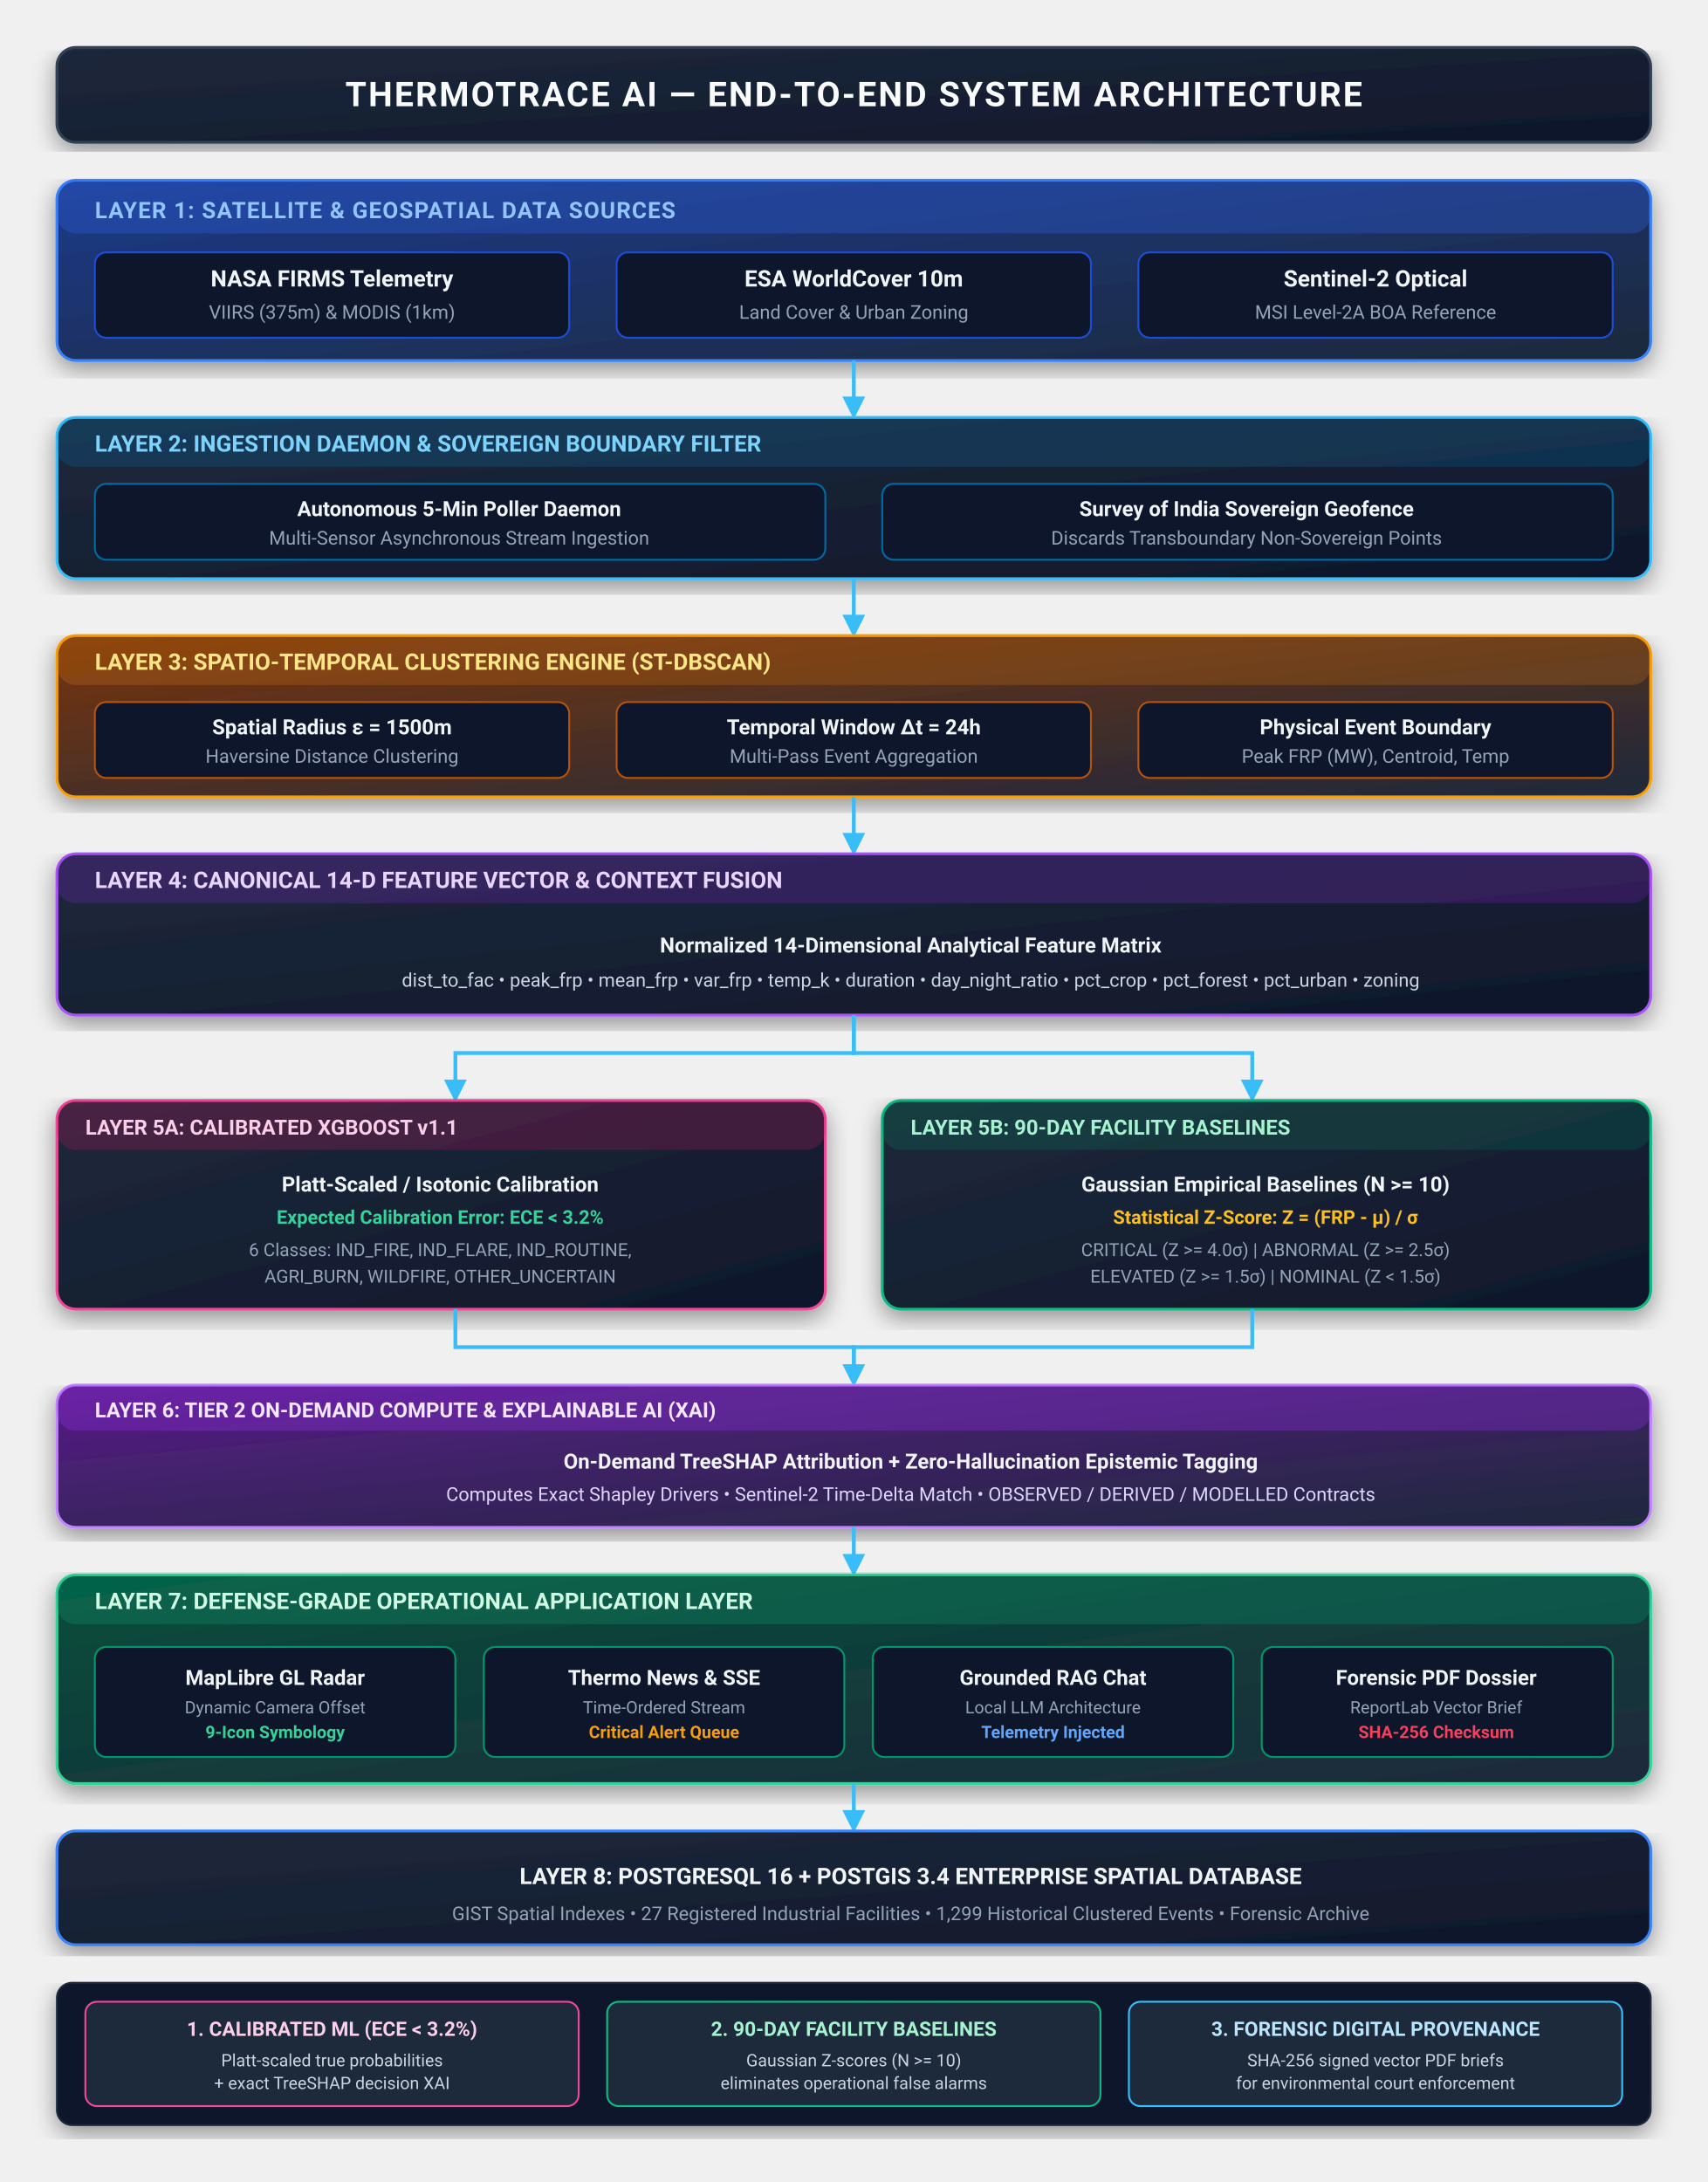
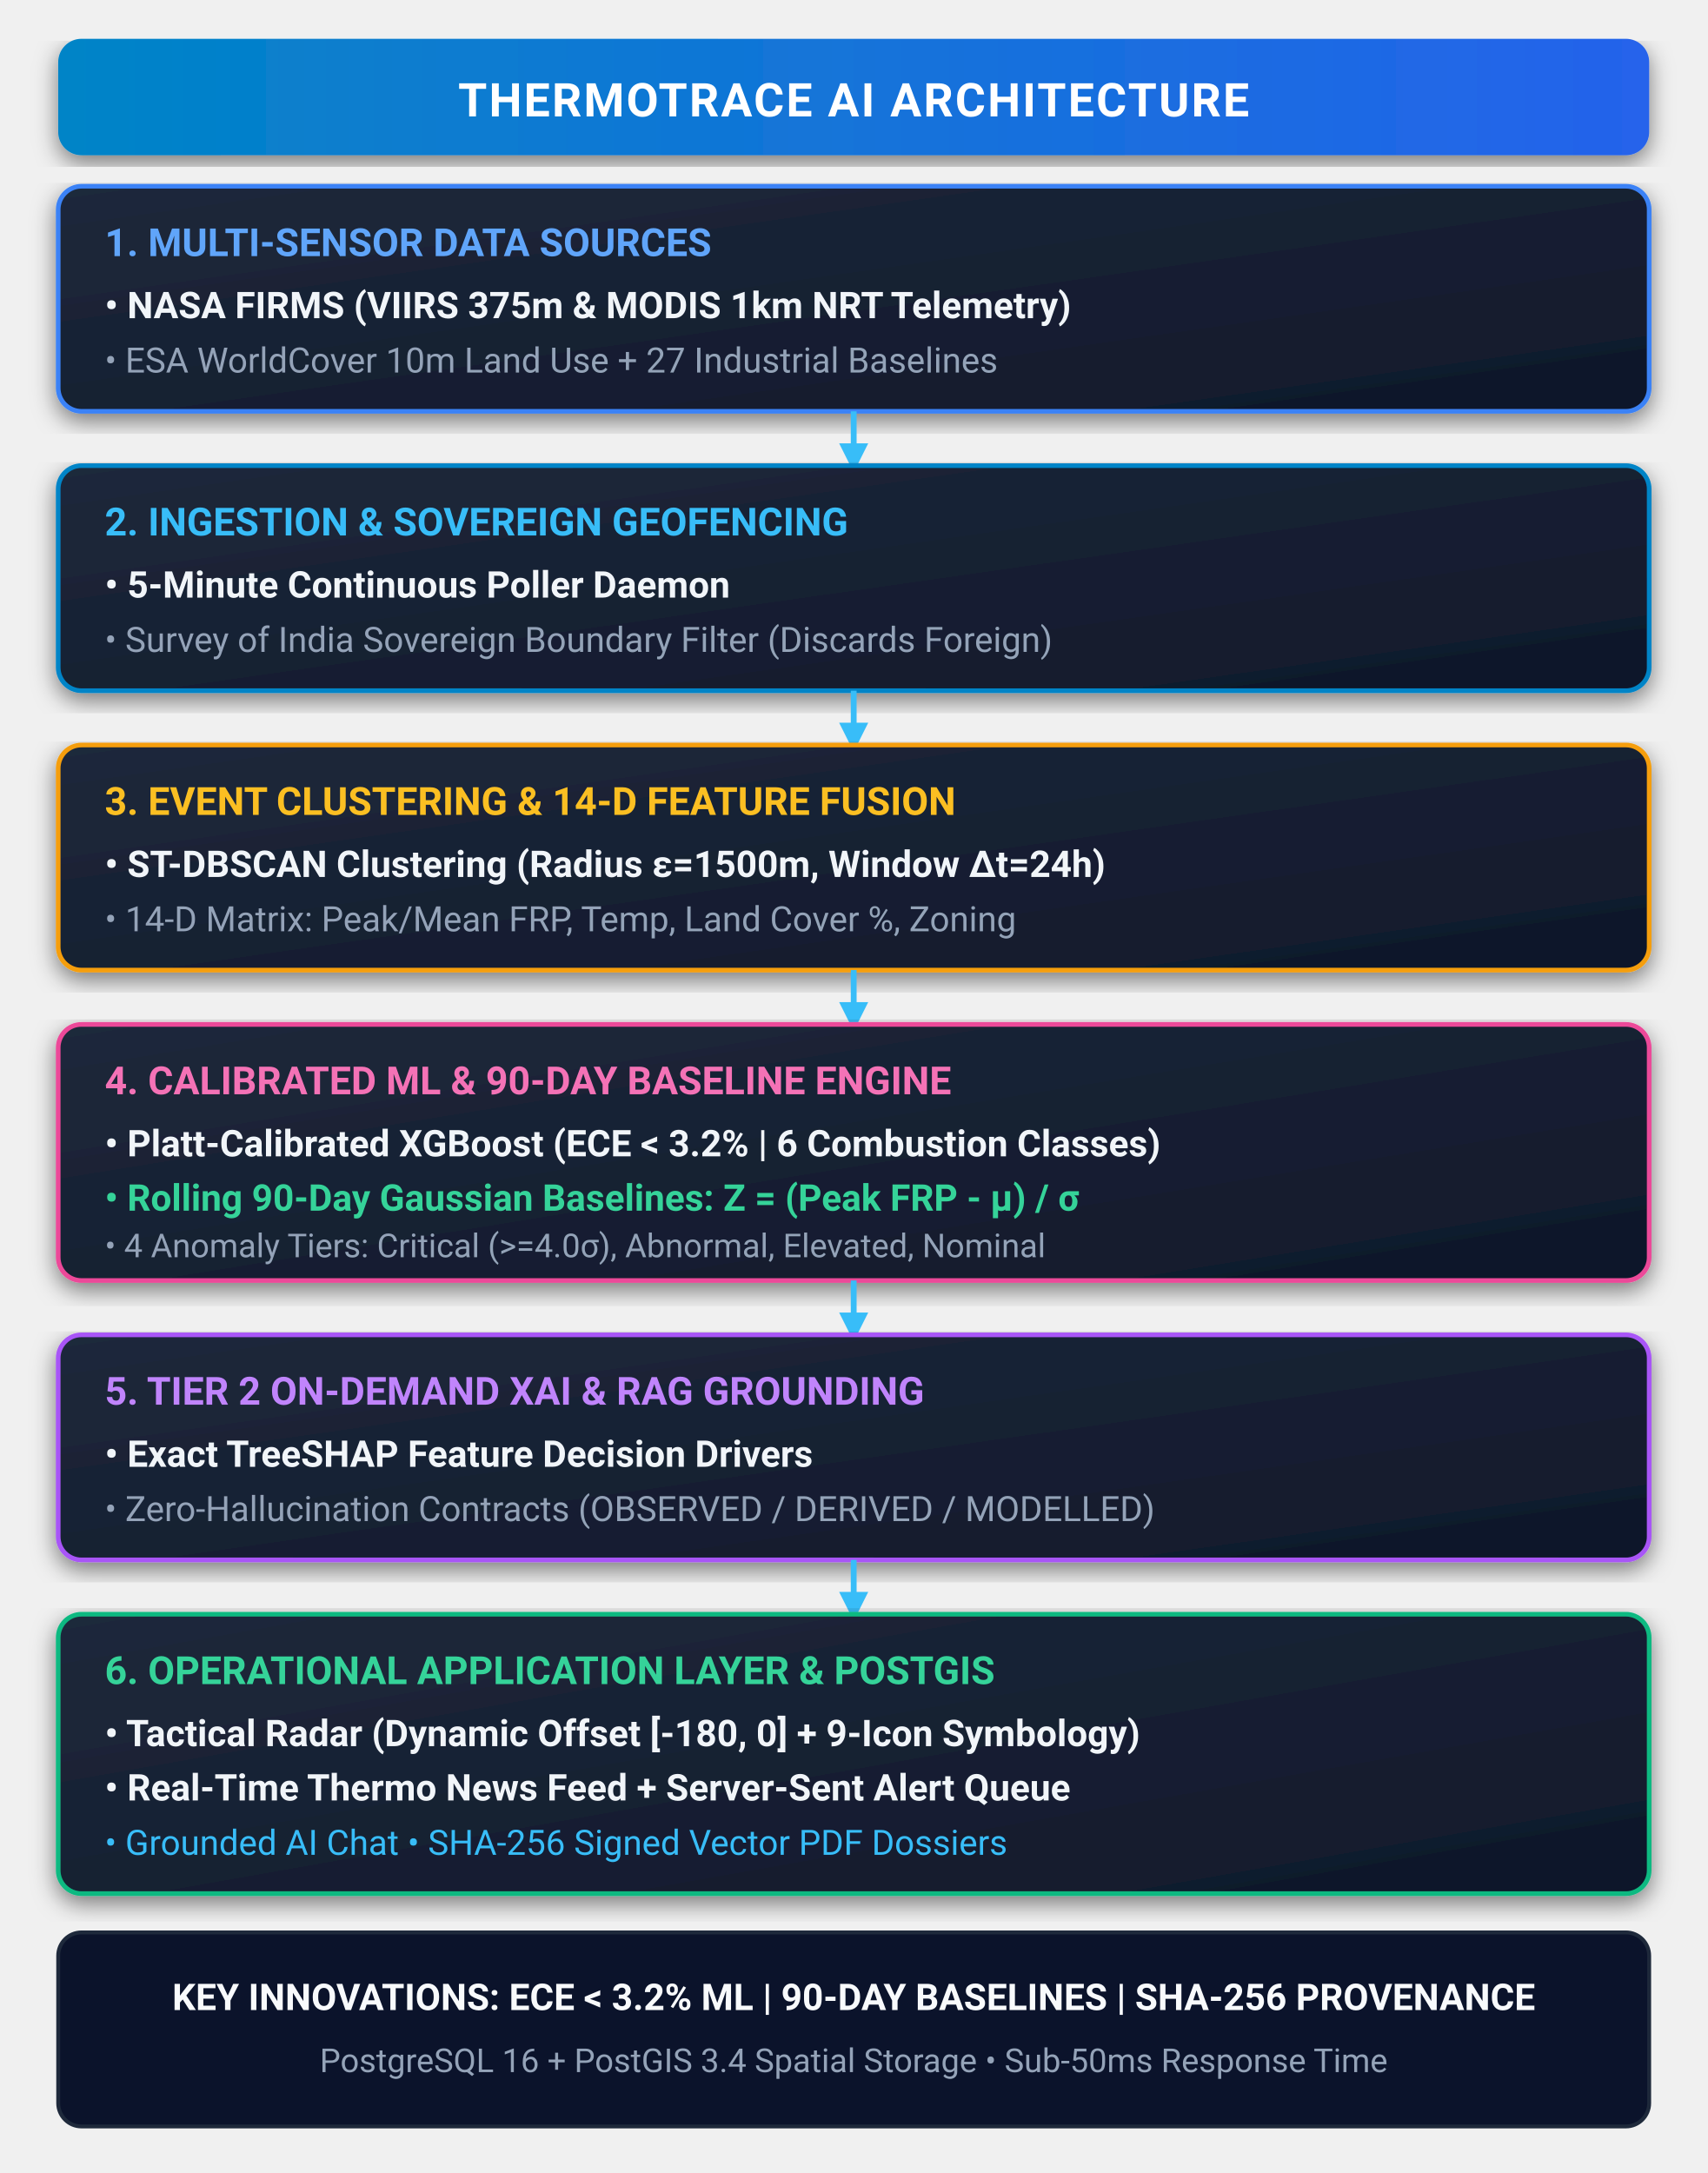
- <svg xmlns="http://www.w3.org/2000/svg" viewBox="0 0 900 1150" width="100%" height="100%" style="background:#0F172A; font-family: -apple-system, BlinkMacSystemFont, 'Segoe UI', Roboto, Helvetica, Arial, sans-serif;">
+ <svg xmlns="http://www.w3.org/2000/svg" viewBox="0 0 440 560" width="100%" height="100%" style="background:#0F172A; font-family: -apple-system, BlinkMacSystemFont, 'Segoe UI', Roboto, sans-serif;">
  <defs>
-     <linearGradient id="headerGrad" x1="0%" y1="0%" x2="100%" y2="100%">
-       <stop offset="0%" stop-color="#1E293B" />
-       <stop offset="100%" stop-color="#0F172A" />
-     </linearGradient>
-     <linearGradient id="blueCard" x1="0%" y1="0%" x2="100%" y2="100%">
-       <stop offset="0%" stop-color="#1E3A8A" />
-       <stop offset="100%" stop-color="#1E293B" />
-     </linearGradient>
-     <linearGradient id="amberCard" x1="0%" y1="0%" x2="100%" y2="100%">
-       <stop offset="0%" stop-color="#78350F" />
-       <stop offset="100%" stop-color="#1E293B" />
-     </linearGradient>
-     <linearGradient id="purpleCard" x1="0%" y1="0%" x2="100%" y2="100%">
-       <stop offset="0%" stop-color="#581C87" />
-       <stop offset="100%" stop-color="#1E293B" />
-     </linearGradient>
-     <linearGradient id="emeraldCard" x1="0%" y1="0%" x2="100%" y2="100%">
-       <stop offset="0%" stop-color="#064E3B" />
-       <stop offset="100%" stop-color="#1E293B" />
-     </linearGradient>
    <linearGradient id="cardGrad" x1="0%" y1="0%" x2="100%" y2="100%">
      <stop offset="0%" stop-color="#1E293B" />
      <stop offset="100%" stop-color="#0F172A" />
    </linearGradient>
+     <linearGradient id="headerGrad" x1="0%" y1="0%" x2="100%" y2="0%">
+       <stop offset="0%" stop-color="#0284C7" />
+       <stop offset="100%" stop-color="#2563EB" />
+     </linearGradient>
    <filter id="shadow" x="-5%" y="-5%" width="110%" height="115%">
-       <feDropShadow dx="0" dy="4" stdDeviation="6" flood-color="#000" flood-opacity="0.4" />
+       <feDropShadow dx="0" dy="2" stdDeviation="3" flood-color="#000" flood-opacity="0.5" />
    </filter>
-     <marker id="arrow" viewBox="0 0 10 10" refX="5" refY="5" markerWidth="6" markerHeight="6" orient="auto-start-reverse">
+     <marker id="arrow" viewBox="0 0 10 10" refX="5" refY="5" markerWidth="5" markerHeight="5" orient="auto-start-reverse">
      <path d="M 0 0 L 10 5 L 0 10 z" fill="#38BDF8" />
    </marker>
  </defs>
-   <rect x="30" y="25" width="840" height="50" rx="10" fill="url(#headerGrad)" stroke="#334155" stroke-width="1.5" filter="url(#shadow)" />
-   <text x="450" y="56" fill="#F8FAFC" font-size="18" font-weight="700" text-anchor="middle" letter-spacing="1">THERMOTRACE AI — END-TO-END SYSTEM ARCHITECTURE</text>
-   <g transform="translate(30, 95)" filter="url(#shadow)">
-     <rect width="840" height="95" rx="10" fill="url(#blueCard)" stroke="#3B82F6" stroke-width="1.5" />
-     <rect x="0" y="0" width="840" height="28" rx="10" fill="#2563EB" opacity="0.3" />
-     <text x="20" y="20" fill="#93C5FD" font-size="12" font-weight="700" letter-spacing="0.5">LAYER 1: SATELLITE &amp; GEOSPATIAL DATA SOURCES</text>
-     <rect x="20" y="38" width="250" height="45" rx="6" fill="#0F172A" stroke="#1D4ED8" stroke-width="1" />
-     <text x="145" y="56" fill="#F1F5F9" font-size="12" font-weight="600" text-anchor="middle">NASA FIRMS Telemetry</text>
-     <text x="145" y="73" fill="#94A3B8" font-size="10" text-anchor="middle">VIIRS (375m) &amp; MODIS (1km)</text>
-     <rect x="295" y="38" width="250" height="45" rx="6" fill="#0F172A" stroke="#1D4ED8" stroke-width="1" />
-     <text x="420" y="56" fill="#F1F5F9" font-size="12" font-weight="600" text-anchor="middle">ESA WorldCover 10m</text>
-     <text x="420" y="73" fill="#94A3B8" font-size="10" text-anchor="middle">Land Cover &amp; Urban Zoning</text>
-     <rect x="570" y="38" width="250" height="45" rx="6" fill="#0F172A" stroke="#1D4ED8" stroke-width="1" />
-     <text x="695" y="56" fill="#F1F5F9" font-size="12" font-weight="600" text-anchor="middle">Sentinel-2 Optical</text>
-     <text x="695" y="73" fill="#94A3B8" font-size="10" text-anchor="middle">MSI Level-2A BOA Reference</text>
+   <rect x="15" y="10" width="410" height="30" rx="6" fill="url(#headerGrad)" filter="url(#shadow)" />
+   <text x="220" y="30" fill="#FFFFFF" font-size="12" font-weight="700" text-anchor="middle" letter-spacing="0.5">THERMOTRACE AI ARCHITECTURE</text>
+   <g transform="translate(15, 48)" filter="url(#shadow)">
+     <rect width="410" height="58" rx="6" fill="url(#cardGrad)" stroke="#3B82F6" stroke-width="1.2" />
+     <text x="12" y="18" fill="#60A5FA" font-size="10" font-weight="700">1. MULTI-SENSOR DATA SOURCES</text>
+     <text x="12" y="34" fill="#F1F5F9" font-size="9.5" font-weight="600">• NASA FIRMS (VIIRS 375m &amp; MODIS 1km NRT Telemetry)</text>
+     <text x="12" y="48" fill="#94A3B8" font-size="9">• ESA WorldCover 10m Land Use + 27 Industrial Baselines</text>
  </g>
-   <line x1="450" y1="190" x2="450" y2="215" stroke="#38BDF8" stroke-width="2" marker-end="url(#arrow)" />
-   <g transform="translate(30, 220)" filter="url(#shadow)">
-     <rect width="840" height="85" rx="10" fill="url(#cardGrad)" stroke="#38BDF8" stroke-width="1.5" />
-     <rect x="0" y="0" width="840" height="26" rx="10" fill="#0284C7" opacity="0.2" />
-     <text x="20" y="18" fill="#7DD3FC" font-size="12" font-weight="700">LAYER 2: INGESTION DAEMON &amp; SOVEREIGN BOUNDARY FILTER</text>
-     <rect x="20" y="35" width="385" height="40" rx="6" fill="#0F172A" stroke="#0369A1" stroke-width="1" />
-     <text x="212" y="52" fill="#F1F5F9" font-size="11" font-weight="600" text-anchor="middle">Autonomous 5-Min Poller Daemon</text>
-     <text x="212" y="67" fill="#94A3B8" font-size="10" text-anchor="middle">Multi-Sensor Asynchronous Stream Ingestion</text>
-     <rect x="435" y="35" width="385" height="40" rx="6" fill="#0F172A" stroke="#0369A1" stroke-width="1" />
-     <text x="627" y="52" fill="#F1F5F9" font-size="11" font-weight="600" text-anchor="middle">Survey of India Sovereign Geofence</text>
-     <text x="627" y="67" fill="#94A3B8" font-size="10" text-anchor="middle">Discards Transboundary Non-Sovereign Points</text>
+   <line x1="220" y1="106" x2="220" y2="118" stroke="#38BDF8" stroke-width="1.5" marker-end="url(#arrow)" />
+   <g transform="translate(15, 120)" filter="url(#shadow)">
+     <rect width="410" height="58" rx="6" fill="url(#cardGrad)" stroke="#0284C7" stroke-width="1.2" />
+     <text x="12" y="18" fill="#38BDF8" font-size="10" font-weight="700">2. INGESTION &amp; SOVEREIGN GEOFENCING</text>
+     <text x="12" y="34" fill="#F1F5F9" font-size="9.5" font-weight="600">• 5-Minute Continuous Poller Daemon</text>
+     <text x="12" y="48" fill="#94A3B8" font-size="9">• Survey of India Sovereign Boundary Filter (Discards Foreign)</text>
  </g>
-   <line x1="450" y1="305" x2="450" y2="330" stroke="#38BDF8" stroke-width="2" marker-end="url(#arrow)" />
-   <g transform="translate(30, 335)" filter="url(#shadow)">
-     <rect width="840" height="85" rx="10" fill="url(#amberCard)" stroke="#F59E0B" stroke-width="1.5" />
-     <rect x="0" y="0" width="840" height="26" rx="10" fill="#D97706" opacity="0.25" />
-     <text x="20" y="18" fill="#FDE68A" font-size="12" font-weight="700">LAYER 3: SPATIO-TEMPORAL CLUSTERING ENGINE (ST-DBSCAN)</text>
-     <rect x="20" y="35" width="250" height="40" rx="6" fill="#0F172A" stroke="#B45309" stroke-width="1" />
-     <text x="145" y="52" fill="#F1F5F9" font-size="11" font-weight="600" text-anchor="middle">Spatial Radius ε = 1500m</text>
-     <text x="145" y="67" fill="#94A3B8" font-size="10" text-anchor="middle">Haversine Distance Clustering</text>
-     <rect x="295" y="35" width="250" height="40" rx="6" fill="#0F172A" stroke="#B45309" stroke-width="1" />
-     <text x="420" y="52" fill="#F1F5F9" font-size="11" font-weight="600" text-anchor="middle">Temporal Window Δt = 24h</text>
-     <text x="420" y="67" fill="#94A3B8" font-size="10" text-anchor="middle">Multi-Pass Event Aggregation</text>
-     <rect x="570" y="35" width="250" height="40" rx="6" fill="#0F172A" stroke="#B45309" stroke-width="1" />
-     <text x="695" y="52" fill="#F1F5F9" font-size="11" font-weight="600" text-anchor="middle">Physical Event Boundary</text>
-     <text x="695" y="67" fill="#94A3B8" font-size="10" text-anchor="middle">Peak FRP (MW), Centroid, Temp</text>
+   <line x1="220" y1="178" x2="220" y2="190" stroke="#38BDF8" stroke-width="1.5" marker-end="url(#arrow)" />
+   <g transform="translate(15, 192)" filter="url(#shadow)">
+     <rect width="410" height="58" rx="6" fill="url(#cardGrad)" stroke="#F59E0B" stroke-width="1.2" />
+     <text x="12" y="18" fill="#FBBF24" font-size="10" font-weight="700">3. EVENT CLUSTERING &amp; 14-D FEATURE FUSION</text>
+     <text x="12" y="34" fill="#F1F5F9" font-size="9.5" font-weight="600">• ST-DBSCAN Clustering (Radius ε=1500m, Window Δt=24h)</text>
+     <text x="12" y="48" fill="#94A3B8" font-size="9">• 14-D Matrix: Peak/Mean FRP, Temp, Land Cover %, Zoning</text>
  </g>
-   <line x1="450" y1="420" x2="450" y2="445" stroke="#38BDF8" stroke-width="2" marker-end="url(#arrow)" />
-   <g transform="translate(30, 450)" filter="url(#shadow)">
-     <rect width="840" height="85" rx="10" fill="url(#cardGrad)" stroke="#A855F7" stroke-width="1.5" />
-     <rect x="0" y="0" width="840" height="26" rx="10" fill="#7E22CE" opacity="0.25" />
-     <text x="20" y="18" fill="#E9D5FF" font-size="12" font-weight="700">LAYER 4: CANONICAL 14-D FEATURE VECTOR &amp; CONTEXT FUSION</text>
-     <text x="450" y="52" fill="#F1F5F9" font-size="11" font-weight="600" text-anchor="middle">Normalized 14-Dimensional Analytical Feature Matrix</text>
-     <text x="450" y="70" fill="#CBD5E1" font-size="10" text-anchor="middle">dist_to_fac • peak_frp • mean_frp • var_frp • temp_k • duration • day_night_ratio • pct_crop • pct_forest • pct_urban • zoning</text>
+   <line x1="220" y1="250" x2="220" y2="262" stroke="#38BDF8" stroke-width="1.5" marker-end="url(#arrow)" />
+   <g transform="translate(15, 264)" filter="url(#shadow)">
+     <rect width="410" height="66" rx="6" fill="url(#cardGrad)" stroke="#EC4899" stroke-width="1.2" />
+     <text x="12" y="18" fill="#F472B6" font-size="10" font-weight="700">4. CALIBRATED ML &amp; 90-DAY BASELINE ENGINE</text>
+     <text x="12" y="34" fill="#F1F5F9" font-size="9.5" font-weight="600">• Platt-Calibrated XGBoost (ECE &lt; 3.2% | 6 Combustion Classes)</text>
+     <text x="12" y="48" fill="#34D399" font-size="9.5" font-weight="600">• Rolling 90-Day Gaussian Baselines: Z = (Peak FRP - μ) / σ</text>
+     <text x="12" y="60" fill="#94A3B8" font-size="8.5">• 4 Anomaly Tiers: Critical (&gt;=4.0σ), Abnormal, Elevated, Nominal</text>
  </g>
-   <path d="M 450 535 L 450 555 L 240 555 L 240 575" fill="none" stroke="#38BDF8" stroke-width="2" marker-end="url(#arrow)" />
-   <path d="M 450 535 L 450 555 L 660 555 L 660 575" fill="none" stroke="#38BDF8" stroke-width="2" marker-end="url(#arrow)" />
-   <g transform="translate(30, 580)" filter="url(#shadow)">
-     <rect x="0" y="0" width="405" height="110" rx="10" fill="url(#cardGrad)" stroke="#EC4899" stroke-width="1.5" />
-     <rect x="0" y="0" width="405" height="26" rx="10" fill="#BE185D" opacity="0.25" />
-     <text x="15" y="18" fill="#FBCFE8" font-size="11" font-weight="700">LAYER 5A: CALIBRATED XGBOOST v1.1</text>
-     <text x="202" y="48" fill="#F1F5F9" font-size="11" font-weight="600" text-anchor="middle">Platt-Scaled / Isotonic Calibration</text>
-     <text x="202" y="65" fill="#34D399" font-size="10" font-weight="700" text-anchor="middle">Expected Calibration Error: ECE &lt; 3.2%</text>
-     <text x="202" y="82" fill="#94A3B8" font-size="9.5" text-anchor="middle">6 Classes: IND_FIRE, IND_FLARE, IND_ROUTINE,</text>
-     <text x="202" y="96" fill="#94A3B8" font-size="9.5" text-anchor="middle">AGRI_BURN, WILDFIRE, OTHER_UNCERTAIN</text>
-     <rect x="435" y="0" width="405" height="110" rx="10" fill="url(#cardGrad)" stroke="#10B981" stroke-width="1.5" />
-     <rect x="435" y="0" width="405" height="26" rx="10" fill="#047857" opacity="0.25" />
-     <text x="450" y="18" fill="#A7F3D0" font-size="11" font-weight="700">LAYER 5B: 90-DAY FACILITY BASELINES</text>
-     <text x="637" y="48" fill="#F1F5F9" font-size="11" font-weight="600" text-anchor="middle">Gaussian Empirical Baselines (N &gt;= 10)</text>
-     <text x="637" y="65" fill="#FBBF24" font-size="10" font-weight="700" text-anchor="middle">Statistical Z-Score: Z = (FRP - μ) / σ</text>
-     <text x="637" y="82" fill="#94A3B8" font-size="9.5" text-anchor="middle">CRITICAL (Z &gt;= 4.0σ) | ABNORMAL (Z &gt;= 2.5σ)</text>
-     <text x="637" y="96" fill="#94A3B8" font-size="9.5" text-anchor="middle">ELEVATED (Z &gt;= 1.5σ) | NOMINAL (Z &lt; 1.5σ)</text>
+   <line x1="220" y1="330" x2="220" y2="342" stroke="#38BDF8" stroke-width="1.5" marker-end="url(#arrow)" />
+   <g transform="translate(15, 344)" filter="url(#shadow)">
+     <rect width="410" height="58" rx="6" fill="url(#cardGrad)" stroke="#A855F7" stroke-width="1.2" />
+     <text x="12" y="18" fill="#C084FC" font-size="10" font-weight="700">5. TIER 2 ON-DEMAND XAI &amp; RAG GROUNDING</text>
+     <text x="12" y="34" fill="#F1F5F9" font-size="9.5" font-weight="600">• Exact TreeSHAP Feature Decision Drivers</text>
+     <text x="12" y="48" fill="#94A3B8" font-size="9">• Zero-Hallucination Contracts (OBSERVED / DERIVED / MODELLED)</text>
  </g>
-   <path d="M 240 690 L 240 710 L 450 710 L 450 725" fill="none" stroke="#38BDF8" stroke-width="2" marker-end="url(#arrow)" />
-   <path d="M 660 690 L 660 710 L 450 710 L 450 725" fill="none" stroke="#38BDF8" stroke-width="2" />
-   <g transform="translate(30, 730)" filter="url(#shadow)">
-     <rect width="840" height="75" rx="10" fill="url(#purpleCard)" stroke="#C084FC" stroke-width="1.5" />
-     <rect x="0" y="0" width="840" height="24" rx="10" fill="#9333EA" opacity="0.3" />
-     <text x="20" y="17" fill="#F3E8FF" font-size="11" font-weight="700">LAYER 6: TIER 2 ON-DEMAND COMPUTE &amp; EXPLAINABLE AI (XAI)</text>
-     <text x="450" y="44" fill="#F1F5F9" font-size="11" font-weight="600" text-anchor="middle">On-Demand TreeSHAP Attribution + Zero-Hallucination Epistemic Tagging</text>
-     <text x="450" y="61" fill="#DDD6FE" font-size="10" text-anchor="middle">Computes Exact Shapley Drivers • Sentinel-2 Time-Delta Match • OBSERVED / DERIVED / MODELLED Contracts</text>
+   <line x1="220" y1="402" x2="220" y2="414" stroke="#38BDF8" stroke-width="1.5" marker-end="url(#arrow)" />
+   <g transform="translate(15, 416)" filter="url(#shadow)">
+     <rect width="410" height="72" rx="6" fill="url(#cardGrad)" stroke="#10B981" stroke-width="1.2" />
+     <text x="12" y="18" fill="#34D399" font-size="10" font-weight="700">6. OPERATIONAL APPLICATION LAYER &amp; POSTGIS</text>
+     <text x="12" y="34" fill="#F1F5F9" font-size="9.5" font-weight="600">• Tactical Radar (Dynamic Offset [-180, 0] + 9-Icon Symbology)</text>
+     <text x="12" y="48" fill="#F1F5F9" font-size="9.5" font-weight="600">• Real-Time Thermo News Feed + Server-Sent Alert Queue</text>
+     <text x="12" y="62" fill="#38BDF8" font-size="9">• Grounded AI Chat • SHA-256 Signed Vector PDF Dossiers</text>
  </g>
-   <line x1="450" y1="805" x2="450" y2="825" stroke="#38BDF8" stroke-width="2" marker-end="url(#arrow)" />
-   <g transform="translate(30, 830)" filter="url(#shadow)">
-     <rect width="840" height="110" rx="10" fill="url(#emeraldCard)" stroke="#34D399" stroke-width="1.5" />
-     <rect x="0" y="0" width="840" height="26" rx="10" fill="#059669" opacity="0.3" />
-     <text x="20" y="18" fill="#D1FAE5" font-size="12" font-weight="700">LAYER 7: DEFENSE-GRADE OPERATIONAL APPLICATION LAYER</text>
-     <rect x="20" y="38" width="190" height="58" rx="6" fill="#0F172A" stroke="#059669" stroke-width="1" />
-     <text x="115" y="58" fill="#F1F5F9" font-size="11" font-weight="600" text-anchor="middle">MapLibre GL Radar</text>
-     <text x="115" y="73" fill="#94A3B8" font-size="9" text-anchor="middle">Dynamic Camera Offset</text>
-     <text x="115" y="86" fill="#34D399" font-size="9" font-weight="600" text-anchor="middle">9-Icon Symbology</text>
-     <rect x="225" y="38" width="190" height="58" rx="6" fill="#0F172A" stroke="#059669" stroke-width="1" />
-     <text x="320" y="58" fill="#F1F5F9" font-size="11" font-weight="600" text-anchor="middle">Thermo News &amp; SSE</text>
-     <text x="320" y="73" fill="#94A3B8" font-size="9" text-anchor="middle">Time-Ordered Stream</text>
-     <text x="320" y="86" fill="#F59E0B" font-size="9" font-weight="600" text-anchor="middle">Critical Alert Queue</text>
-     <rect x="430" y="38" width="190" height="58" rx="6" fill="#0F172A" stroke="#059669" stroke-width="1" />
-     <text x="525" y="58" fill="#F1F5F9" font-size="11" font-weight="600" text-anchor="middle">Grounded RAG Chat</text>
-     <text x="525" y="73" fill="#94A3B8" font-size="9" text-anchor="middle">Local LLM Architecture</text>
-     <text x="525" y="86" fill="#60A5FA" font-size="9" font-weight="600" text-anchor="middle">Telemetry Injected</text>
-     <rect x="635" y="38" width="185" height="58" rx="6" fill="#0F172A" stroke="#059669" stroke-width="1" />
-     <text x="727" y="58" fill="#F1F5F9" font-size="11" font-weight="600" text-anchor="middle">Forensic PDF Dossier</text>
-     <text x="727" y="73" fill="#94A3B8" font-size="9" text-anchor="middle">ReportLab Vector Brief</text>
-     <text x="727" y="86" fill="#F43F5E" font-size="9" font-weight="600" text-anchor="middle">SHA-256 Checksum</text>
-   </g>
-   <line x1="450" y1="940" x2="450" y2="960" stroke="#38BDF8" stroke-width="2" marker-end="url(#arrow)" />
-   <g transform="translate(30, 965)" filter="url(#shadow)">
-     <rect width="840" height="60" rx="10" fill="url(#cardGrad)" stroke="#3B82F6" stroke-width="1.5" />
-     <text x="450" y="28" fill="#F1F5F9" font-size="12" font-weight="700" text-anchor="middle">LAYER 8: POSTGRESQL 16 + POSTGIS 3.4 ENTERPRISE SPATIAL DATABASE</text>
-     <text x="450" y="47" fill="#94A3B8" font-size="10" text-anchor="middle">GIST Spatial Indexes • 27 Registered Industrial Facilities • 1,299 Historical Clustered Events • Forensic Archive</text>
-   </g>
-   <g transform="translate(30, 1045)" filter="url(#shadow)">
-     <rect width="840" height="75" rx="8" fill="#0B132B" stroke="#1E293B" stroke-width="1" />
-     <rect x="15" y="10" width="260" height="55" rx="6" fill="#1E293B" stroke="#EC4899" stroke-width="1" />
-     <text x="145" y="28" fill="#FBCFE8" font-size="10.5" font-weight="700" text-anchor="middle">1. CALIBRATED ML (ECE &lt; 3.2%)</text>
-     <text x="145" y="44" fill="#CBD5E1" font-size="9" text-anchor="middle">Platt-scaled true probabilities</text>
-     <text x="145" y="56" fill="#CBD5E1" font-size="9" text-anchor="middle">+ exact TreeSHAP decision XAI</text>
-     <rect x="290" y="10" width="260" height="55" rx="6" fill="#1E293B" stroke="#10B981" stroke-width="1" />
-     <text x="420" y="28" fill="#A7F3D0" font-size="10.5" font-weight="700" text-anchor="middle">2. 90-DAY FACILITY BASELINES</text>
-     <text x="420" y="44" fill="#CBD5E1" font-size="9" text-anchor="middle">Gaussian Z-scores (N &gt;= 10)</text>
-     <text x="420" y="56" fill="#CBD5E1" font-size="9" text-anchor="middle">eliminates operational false alarms</text>
-     <rect x="565" y="10" width="260" height="55" rx="6" fill="#1E293B" stroke="#38BDF8" stroke-width="1" />
-     <text x="695" y="28" fill="#BAE6FD" font-size="10.5" font-weight="700" text-anchor="middle">3. FORENSIC DIGITAL PROVENANCE</text>
-     <text x="695" y="44" fill="#CBD5E1" font-size="9" text-anchor="middle">SHA-256 signed vector PDF briefs</text>
-     <text x="695" y="56" fill="#CBD5E1" font-size="9" text-anchor="middle">for environmental court enforcement</text>
-   </g>
+   <rect x="15" y="498" width="410" height="50" rx="6" fill="#0B132B" stroke="#1E293B" stroke-width="1" />
+   <text x="220" y="518" fill="#F8FAFC" font-size="9.5" font-weight="700" text-anchor="middle">KEY INNOVATIONS: ECE &lt; 3.2% ML | 90-DAY BASELINES | SHA-256 PROVENANCE</text>
+   <text x="220" y="534" fill="#94A3B8" font-size="8.5" text-anchor="middle">PostgreSQL 16 + PostGIS 3.4 Spatial Storage • Sub-50ms Response Time</text>
</svg>
